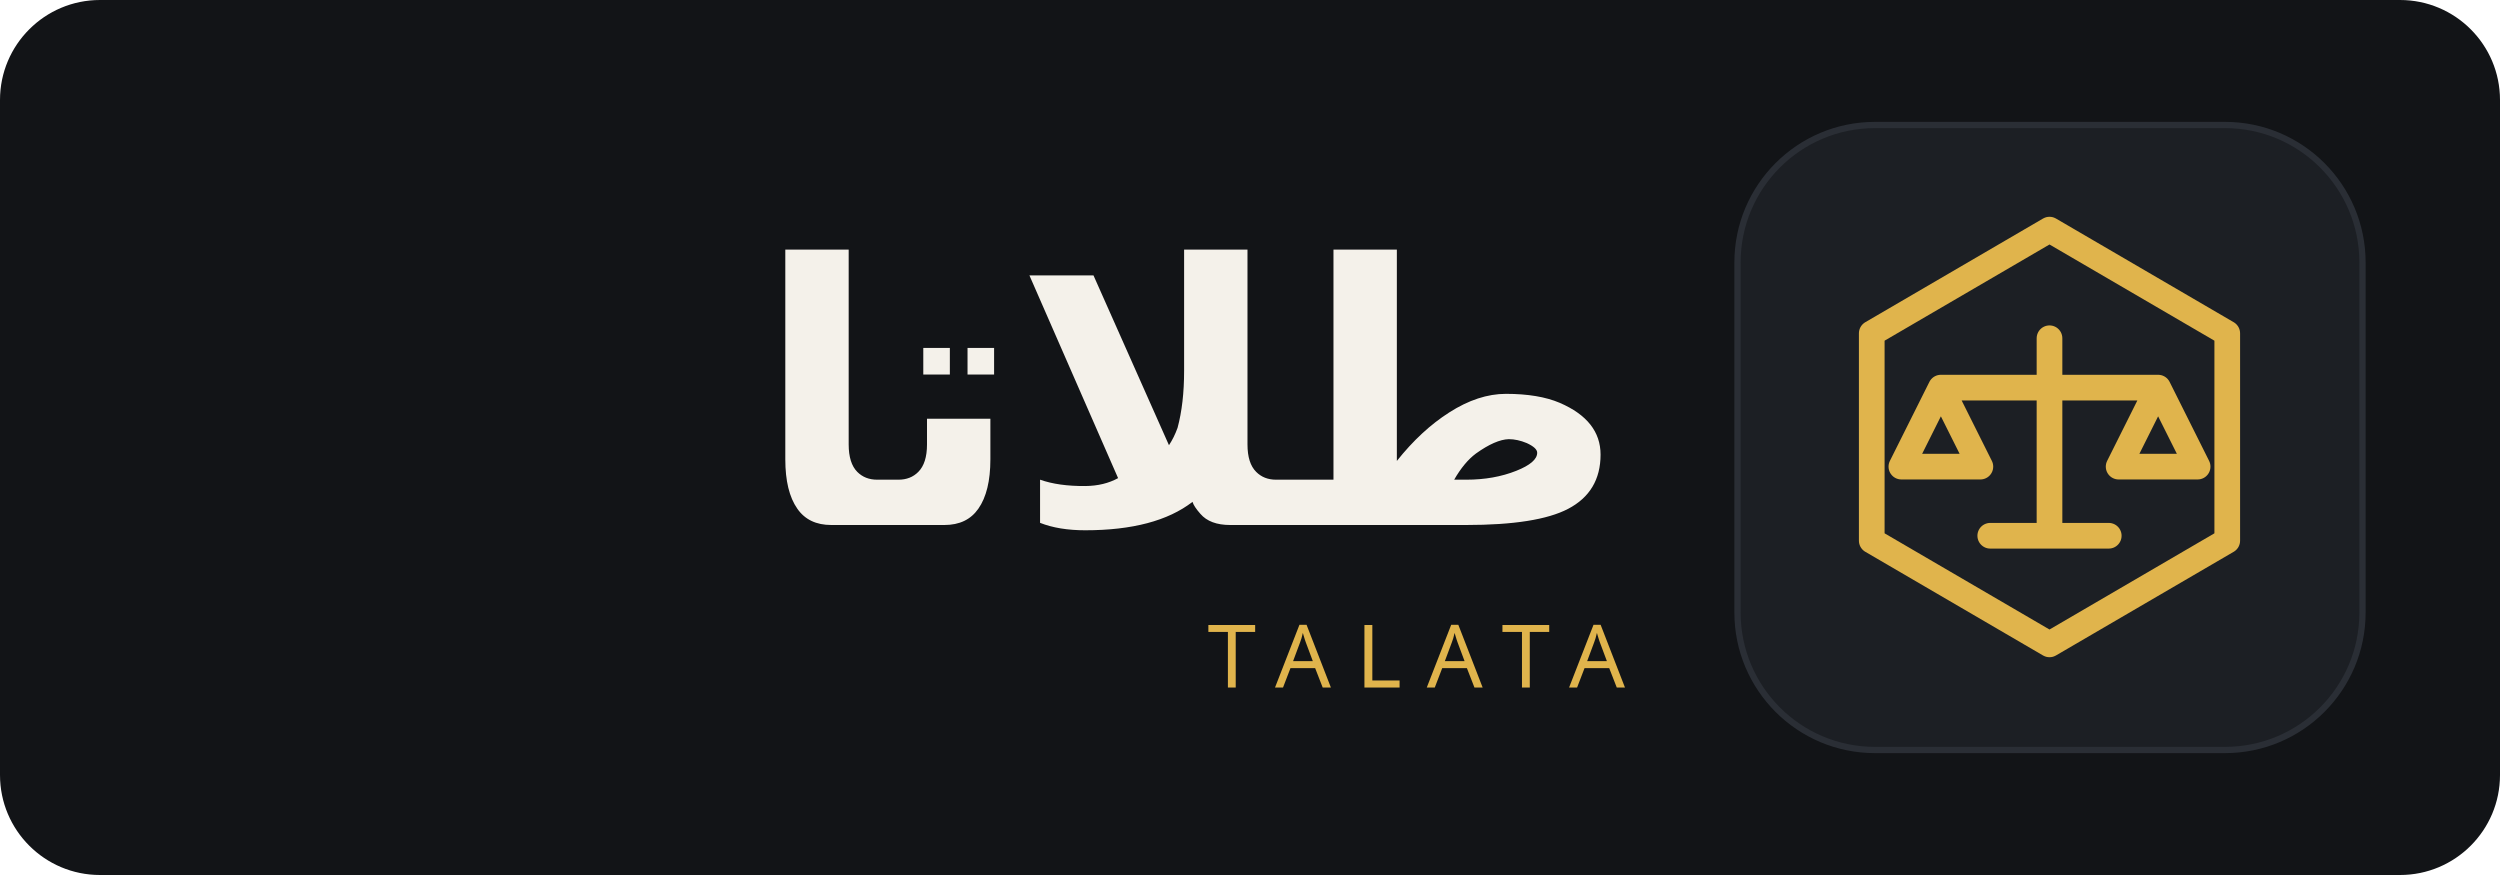
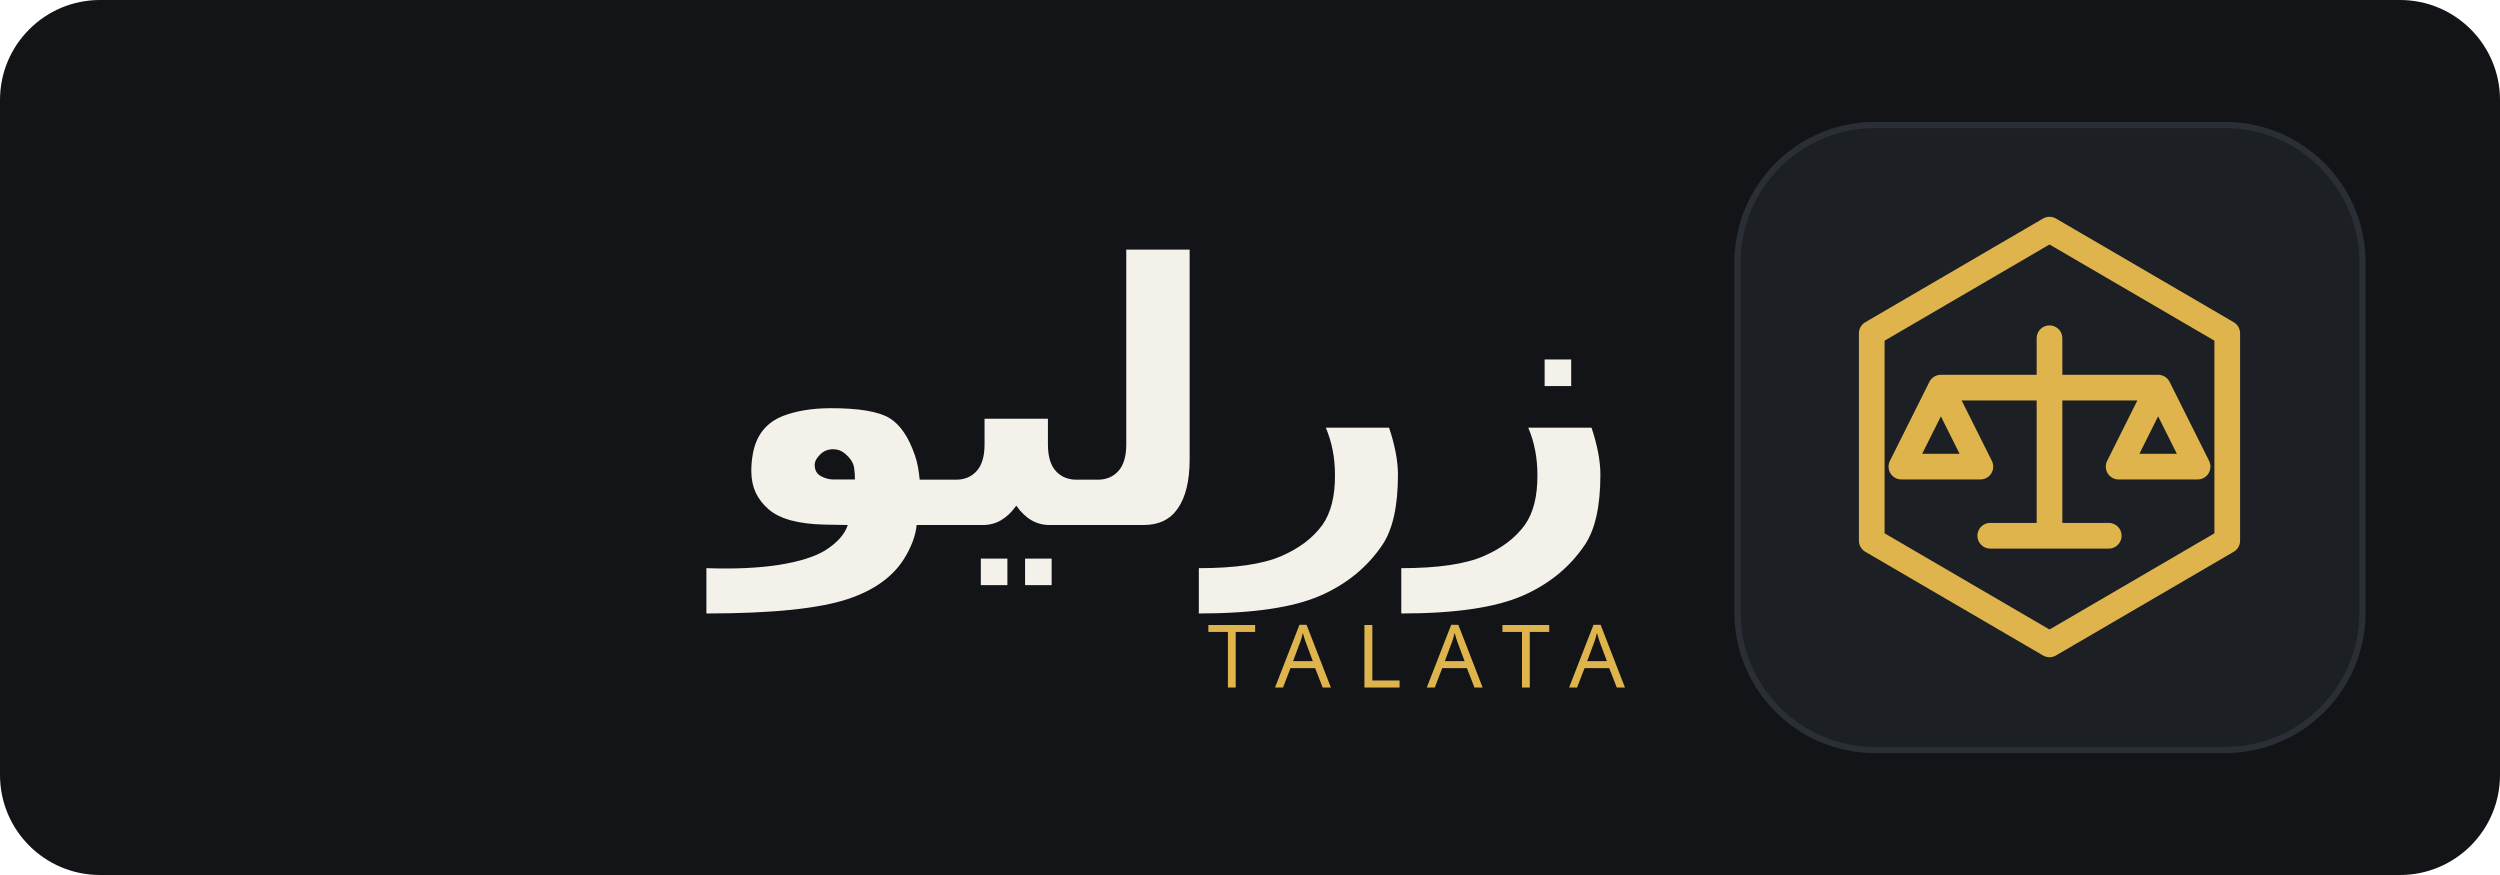
- <svg xmlns="http://www.w3.org/2000/svg" width="400" height="140" viewBox="0 0 400 140" role="img" aria-label="طلاتا — مفهوم ۱ نشان عیار (پیشنهادی)">
+ <svg xmlns="http://www.w3.org/2000/svg" width="400" height="140" viewBox="0 0 400 140" role="img" aria-label="زرلیو — مفهوم ۱ نشان عیار (پیشنهادی)">
  <rect width="400" height="140" rx="16" fill="#121417" />
  <rect x="278" y="20" width="100" height="100" rx="22" fill="#1C1F24" stroke="#2A2E35" />
  <g transform="translate(290 32) scale(1.58)" fill="none" stroke="#E0B44C" stroke-width="2.6" stroke-linecap="round" stroke-linejoin="round">
    <path d="M24 3l18 10.5v21L24 45 6 34.5v-21z" />
    <path d="M24 14v20M13 19h22M13 19l-4 8h8zM35 19l-4 8h8zM18 34h12" />
  </g>
-   <text x="260" y="84" direction="rtl" text-anchor="start" font-family="Vazirmatn, Tahoma, sans-serif" font-weight="700" font-size="58" letter-spacing="-1" fill="#F4F1EA">طلاتا</text>
+   <text x="260" y="84" direction="rtl" text-anchor="start" font-family="Vazirmatn, Tahoma, sans-serif" font-weight="700" font-size="58" letter-spacing="-1" fill="#F4F1EA">زرلیو</text>
  <text x="260" y="110" text-anchor="end" font-family="Vazirmatn, Tahoma, sans-serif" font-weight="500" font-size="14" letter-spacing="4" fill="#E0B44C">TALATA</text>
</svg>
